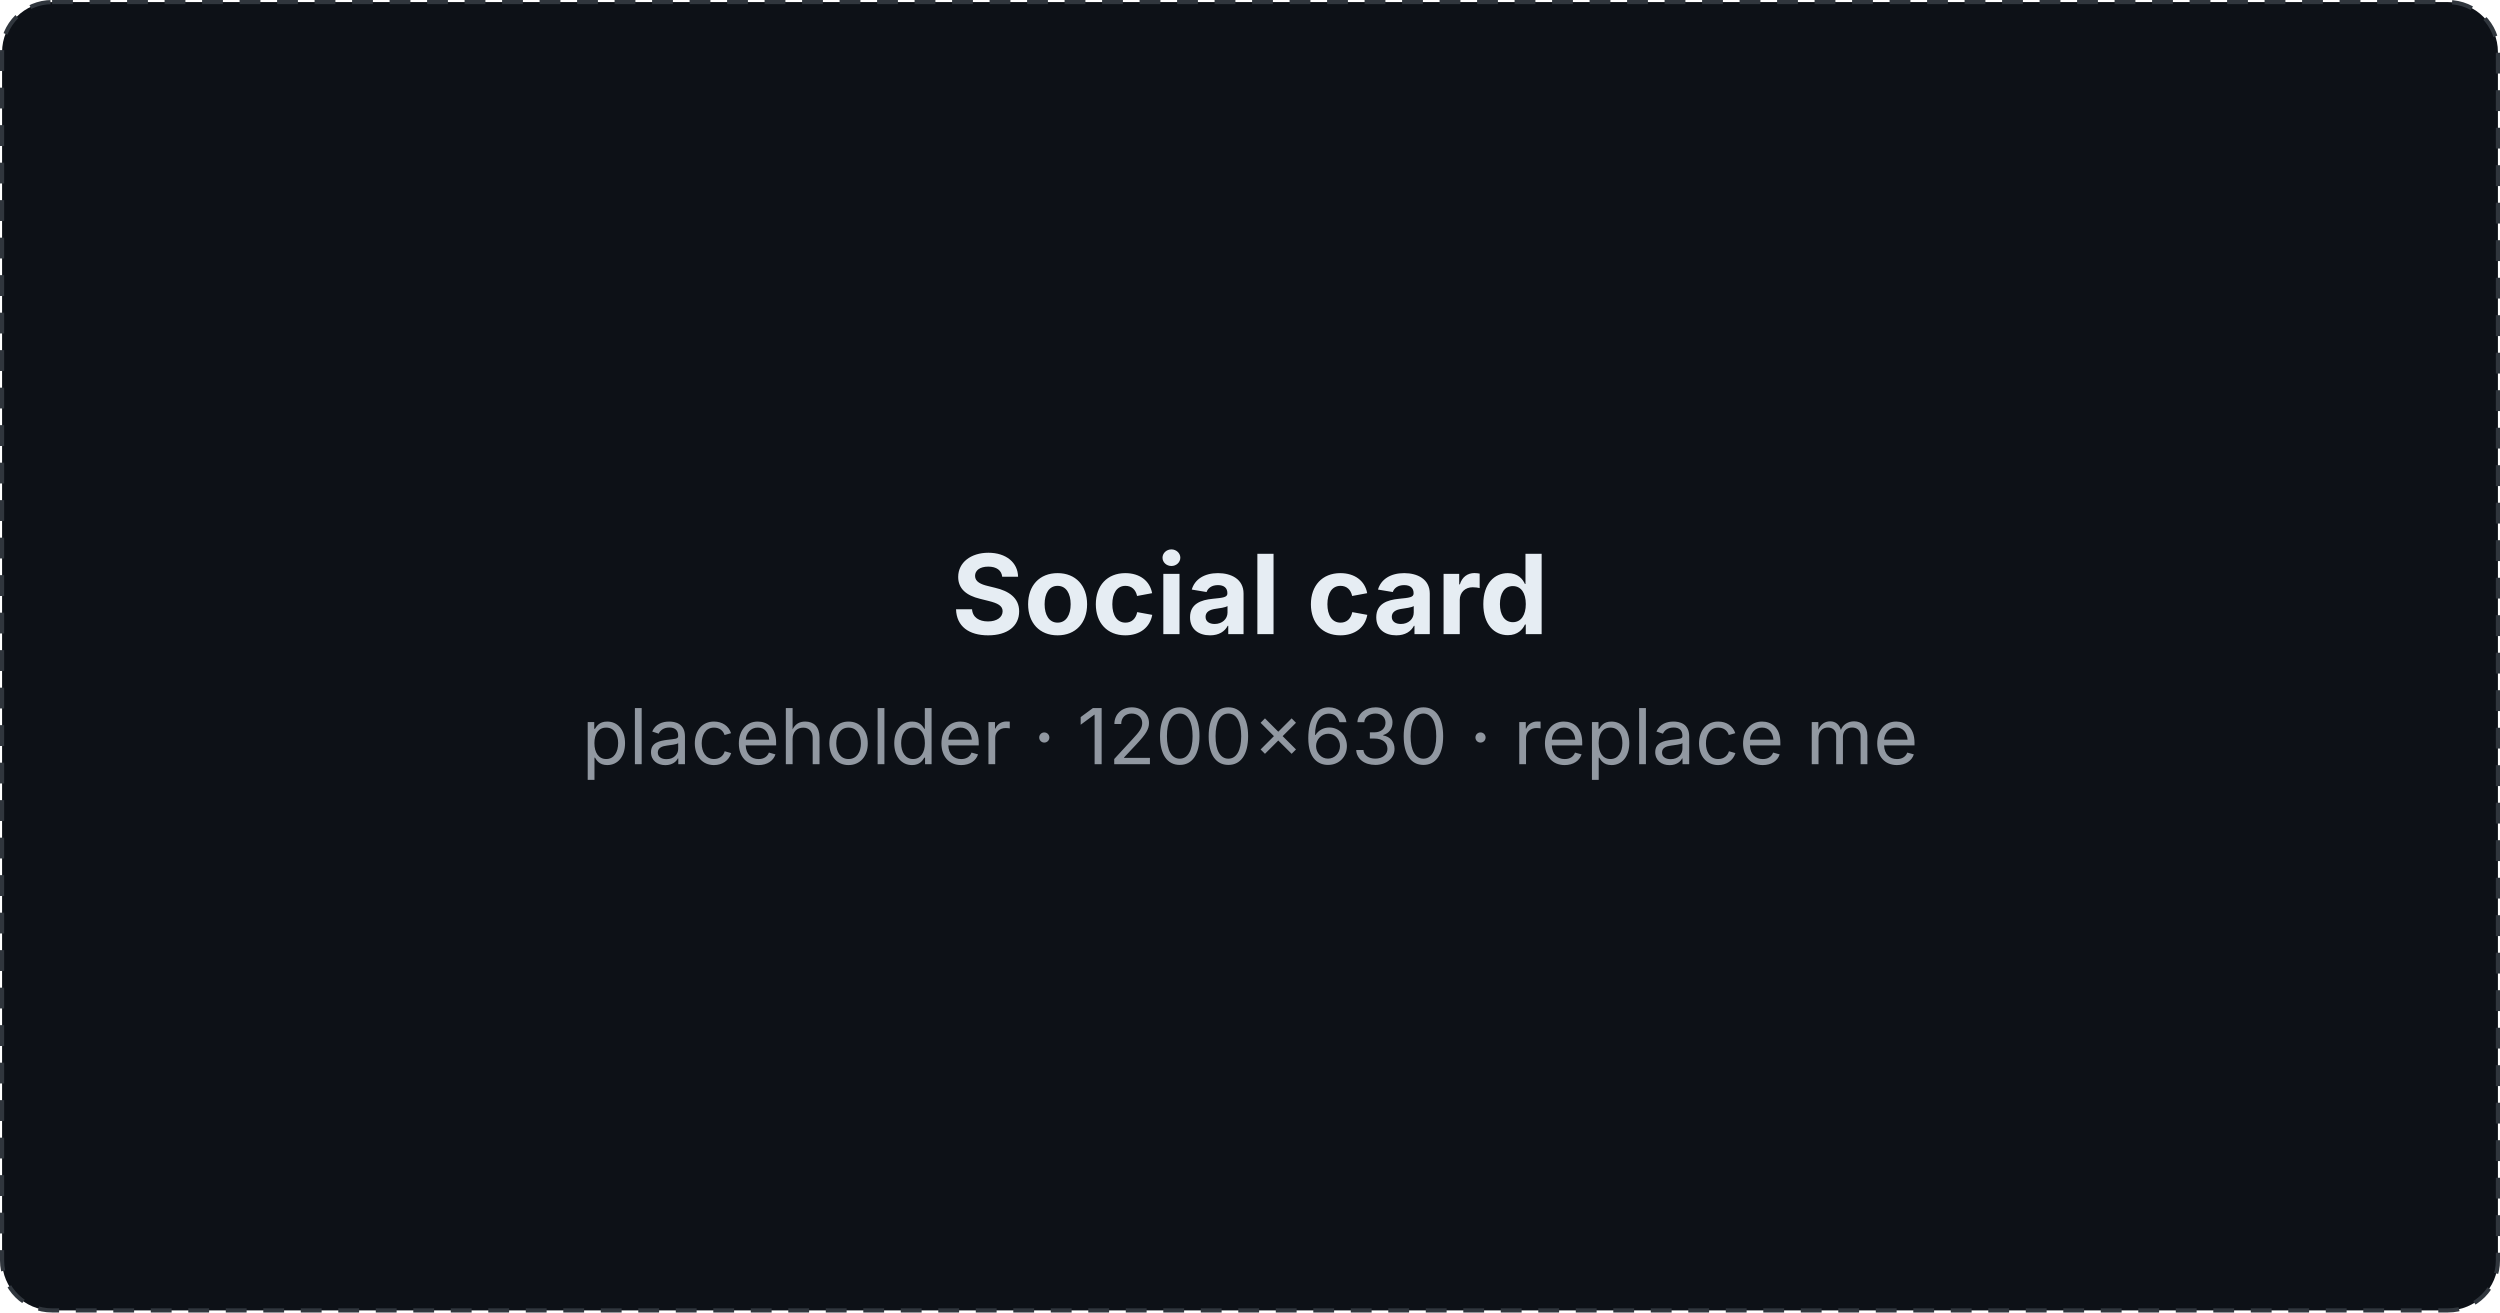
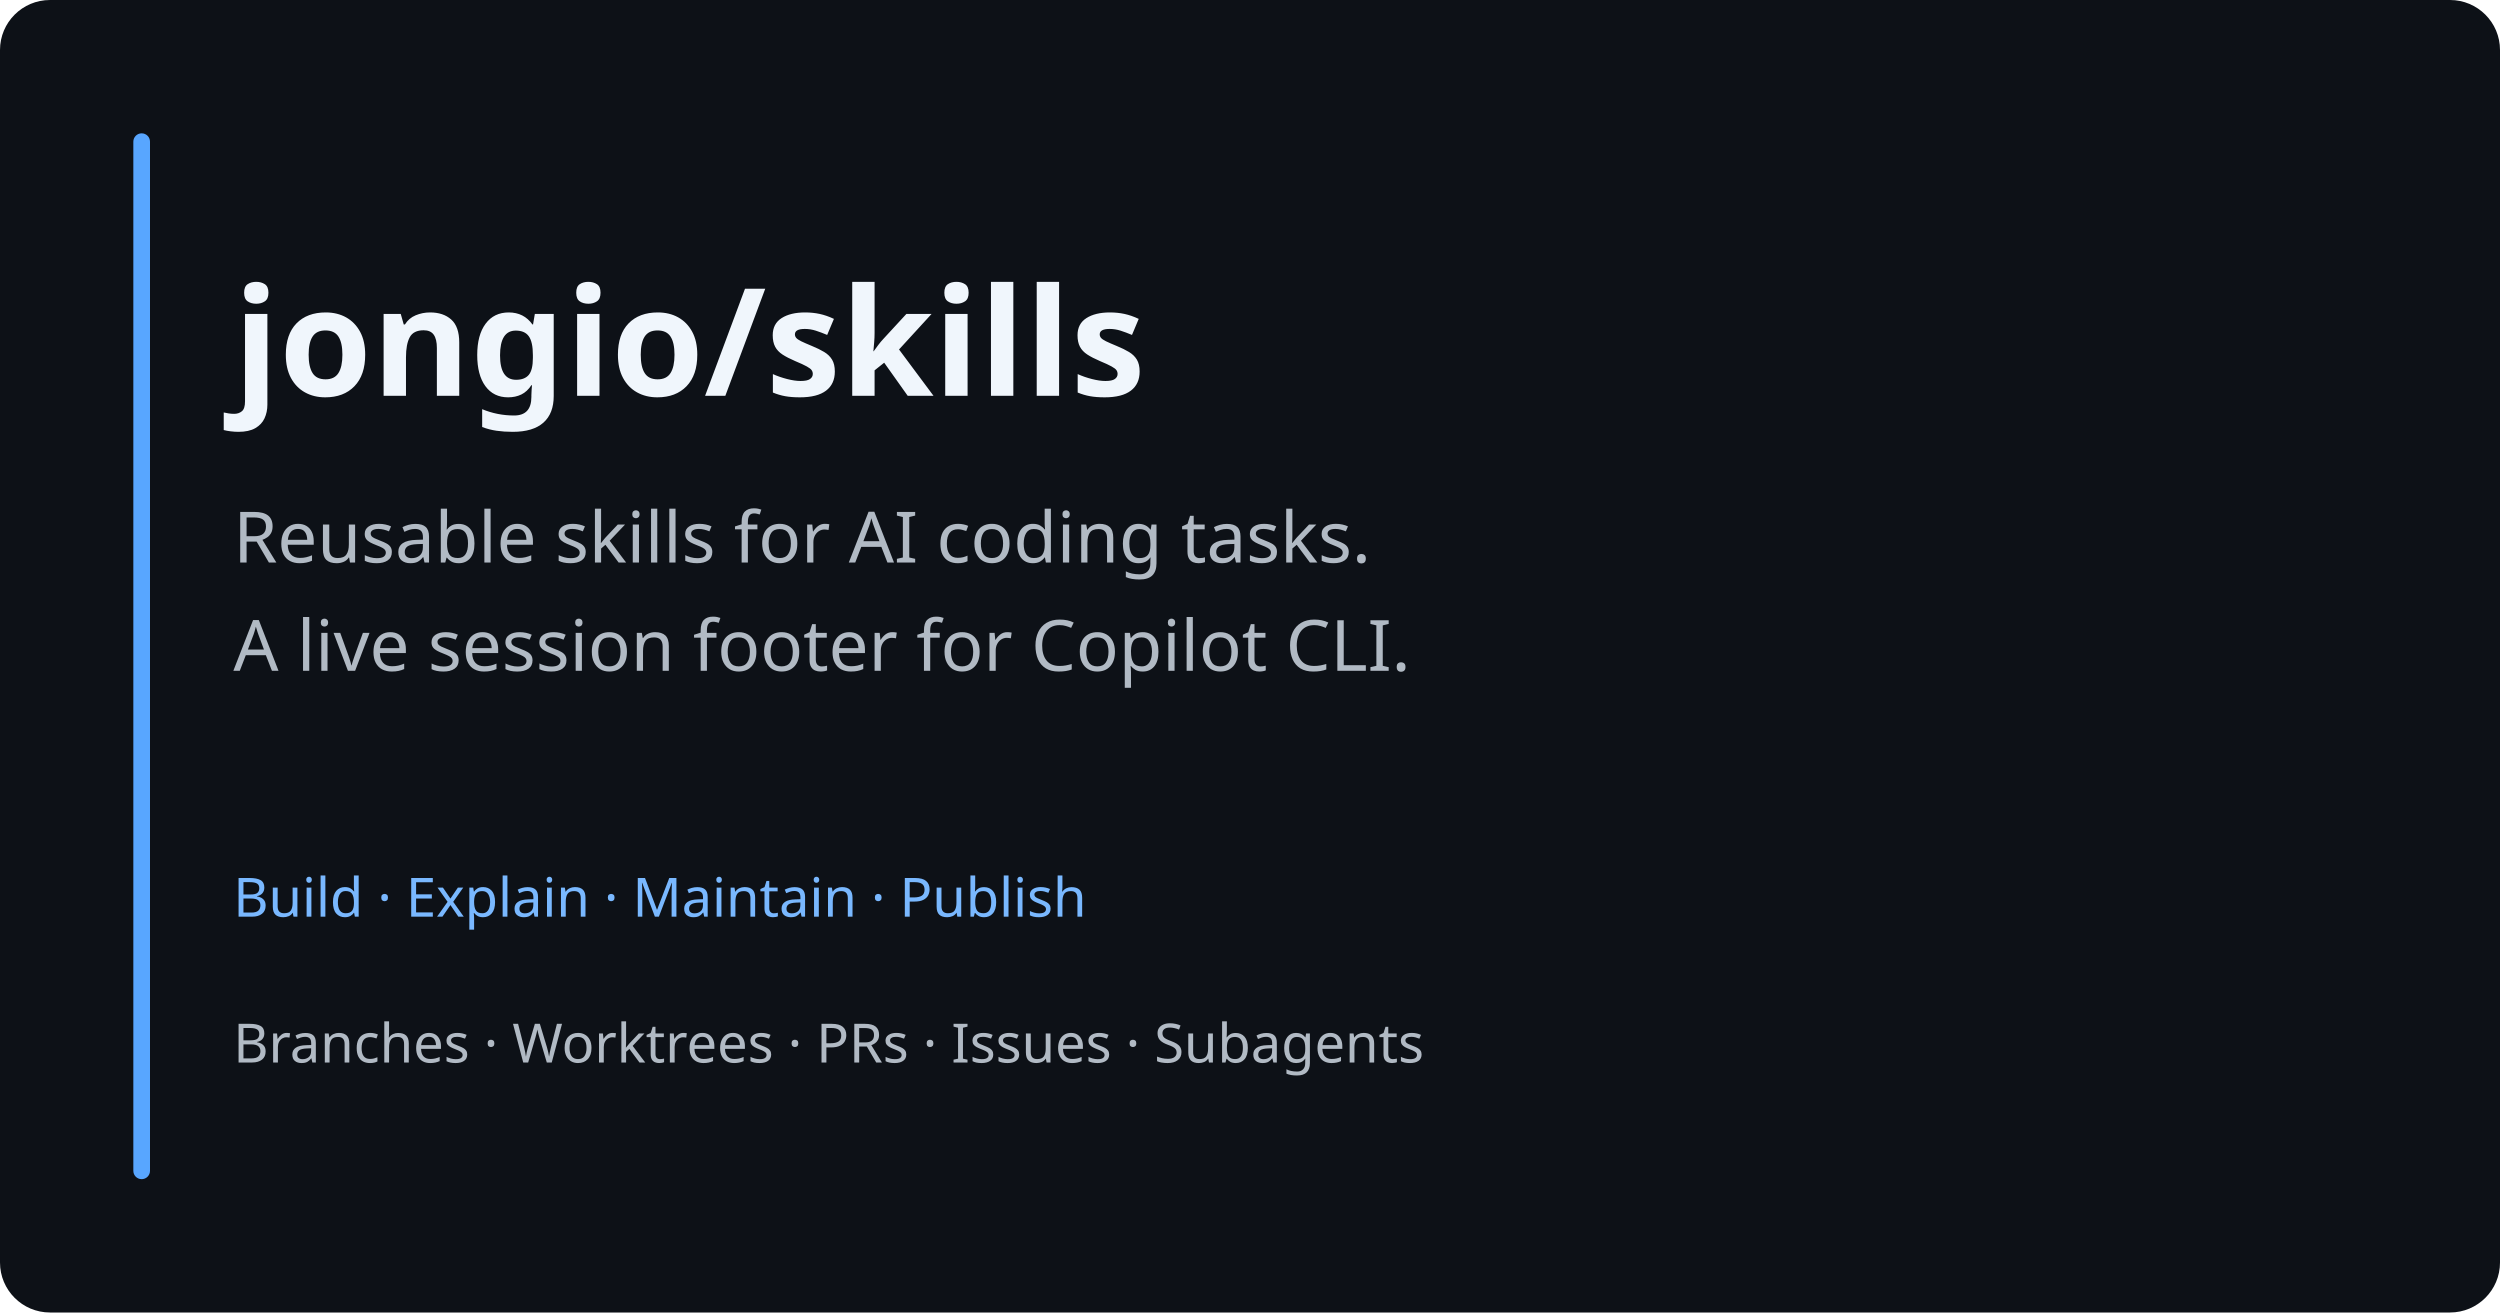
- <svg xmlns="http://www.w3.org/2000/svg" width="1200" height="630" viewBox="0 0 1200 630" role="img" aria-label="Social card placeholder 1200×630">
-   <rect x="1" y="1" width="1198" height="628" rx="24" fill="#0d1117" stroke="#30363d" stroke-width="2" stroke-dasharray="10 8" />
-   <g fill="#9198a1" font-family="ui-sans-serif,system-ui,-apple-system,Segoe UI,sans-serif" text-anchor="middle">
-     <text x="50%" y="50%" dy="-0.2em" font-size="53" font-weight="700" fill="#e6edf3">Social card</text>
-     <text x="50%" y="50%" dy="1.4em" font-size="37">placeholder · 1200×630 · replace me</text>
+ <svg xmlns="http://www.w3.org/2000/svg" width="1200" height="630" viewBox="0 0 1200 630" role="img" aria-labelledby="title desc">
+   <rect width="1200" height="630" rx="24" fill="#0d1117" />
+   <rect x="64" y="64" width="8" height="502" rx="4" fill="#58a6ff" />
+   <g font-family="system-ui, sans-serif">
+     <text x="112" y="190" font-size="72" font-weight="700" fill="#f0f6fc">jongio/skills</text>
+     <text x="112" y="270" font-size="34" fill="#b1bac4">Reusable skills for AI coding tasks.</text>
+     <text x="112" y="322" font-size="34" fill="#b1bac4">A live session footer for Copilot CLI.</text>
+     <text x="112" y="440" font-size="26" fill="#79b8ff">Build · Explain · Maintain · Publish</text>
+     <text x="112" y="510" font-size="26" fill="#b1bac4">Branches · Worktrees · PRs · Issues · Subagents</text>
  </g>
</svg>
